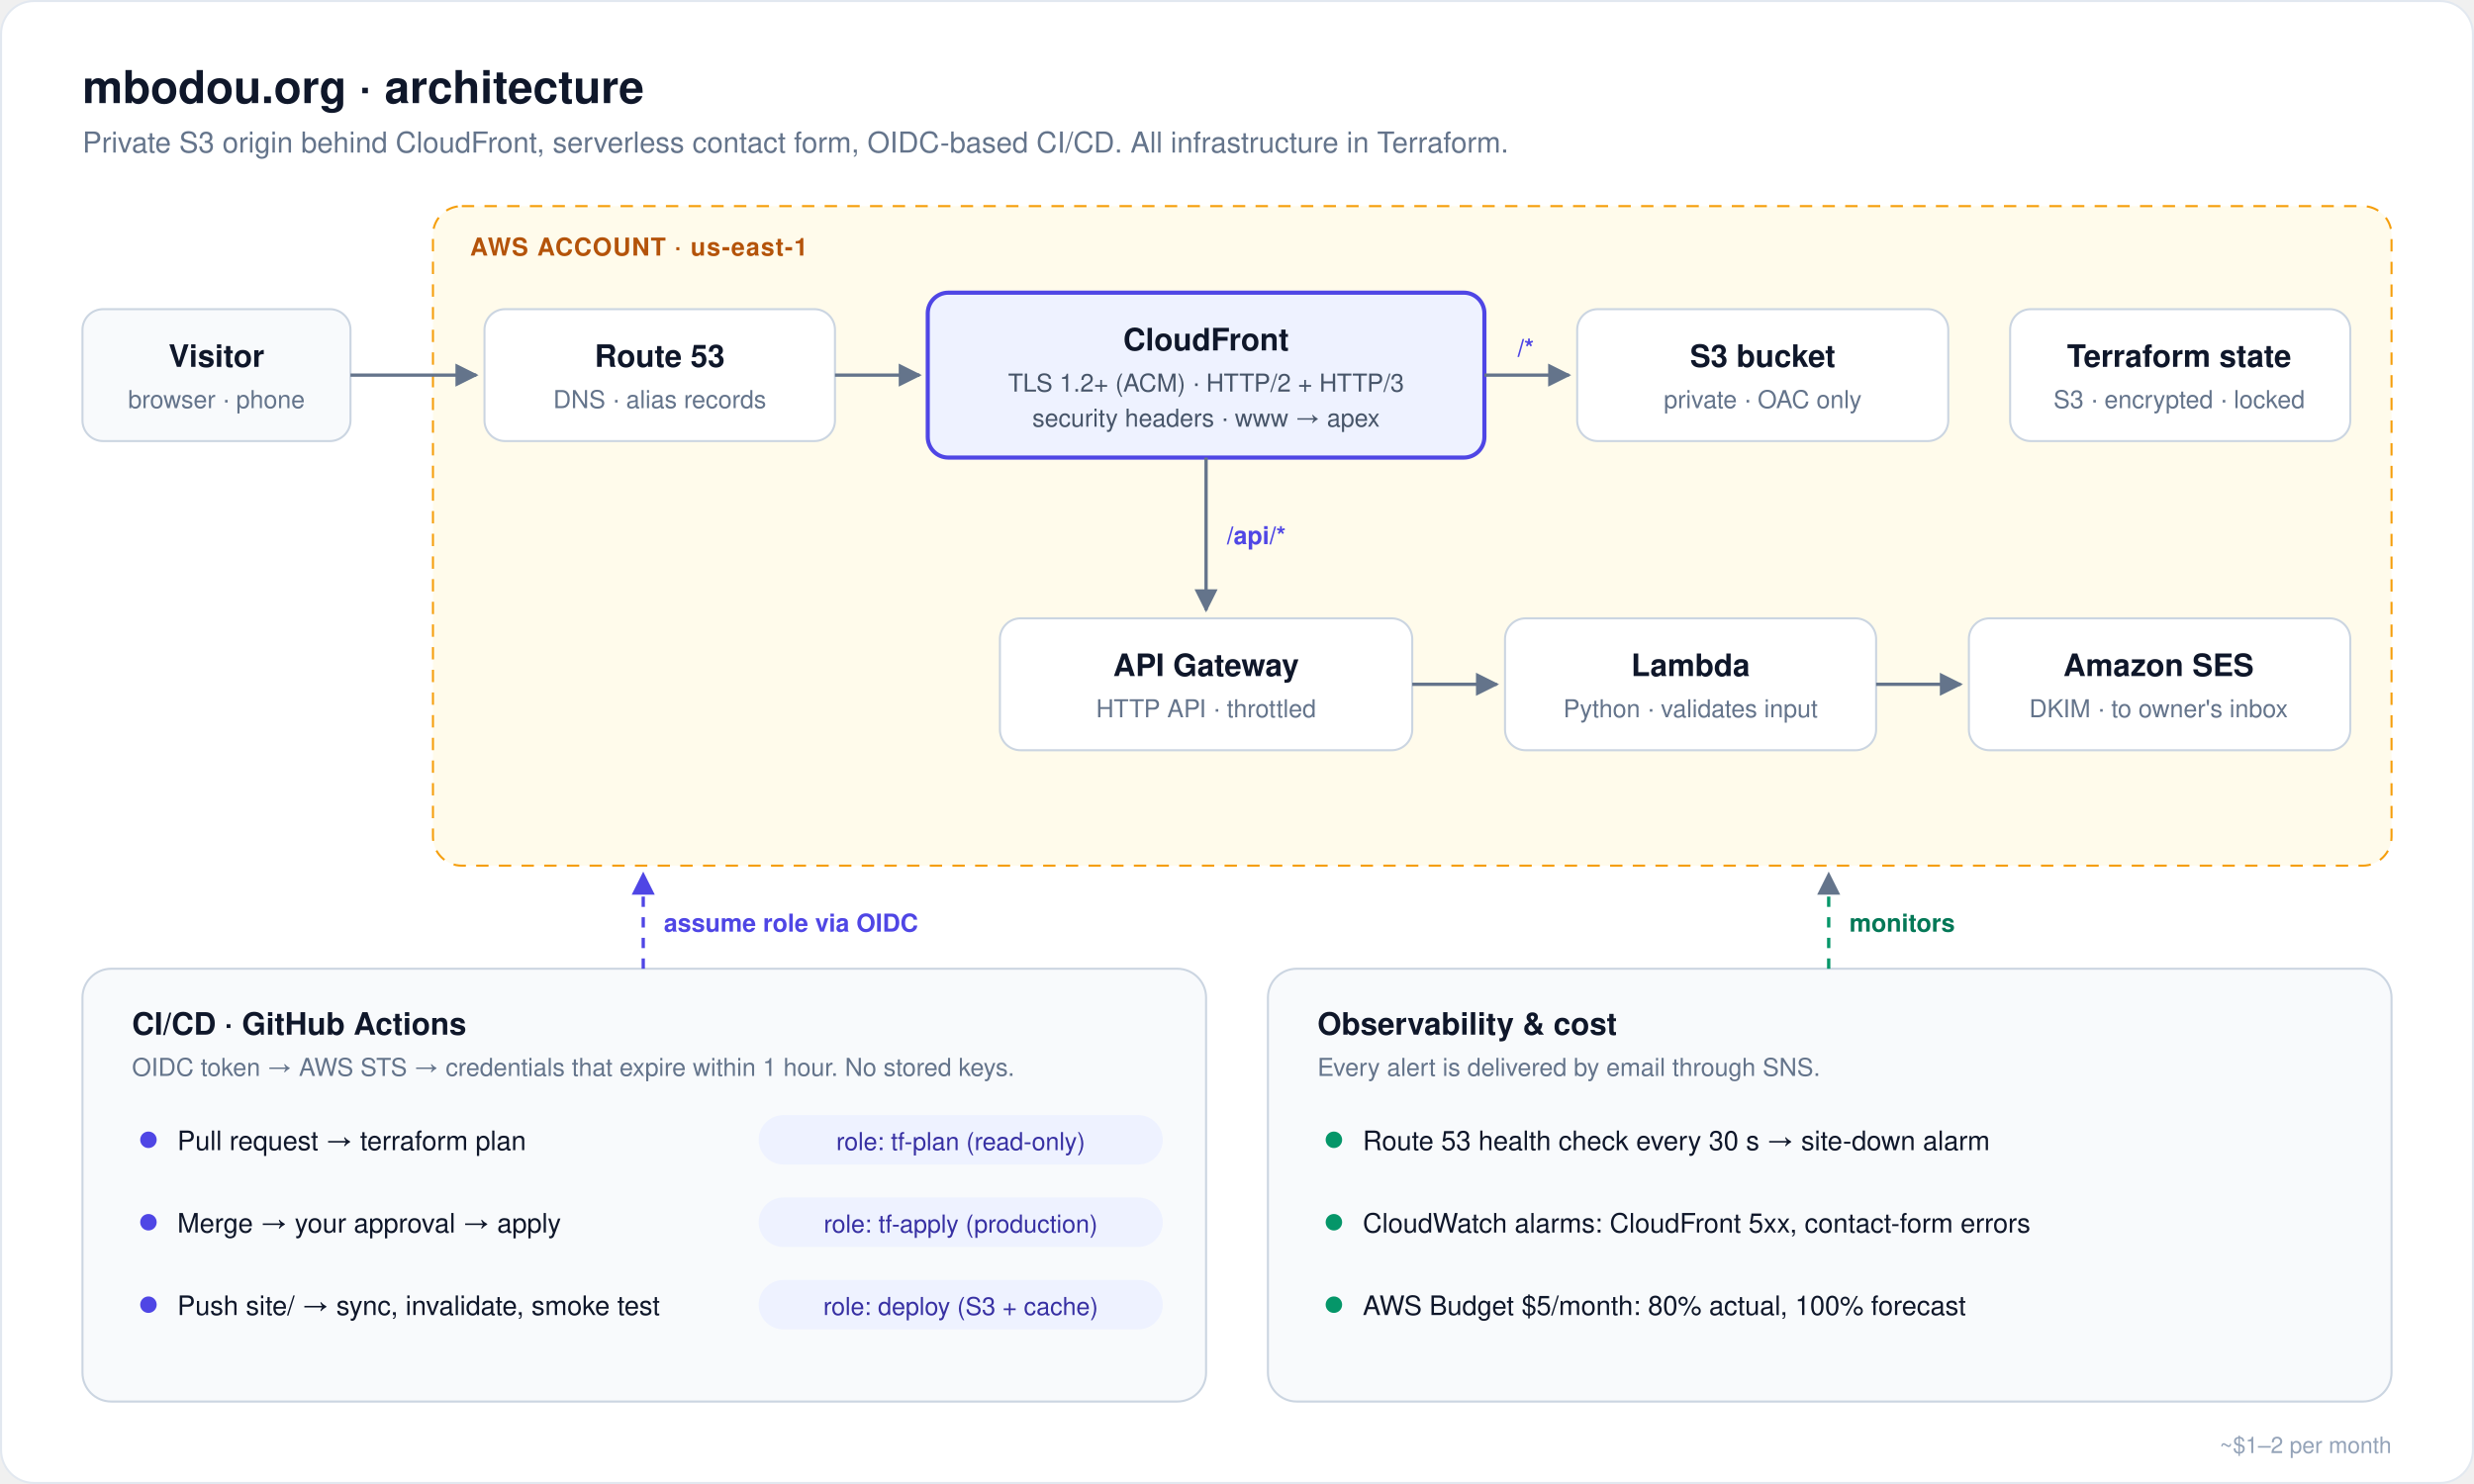
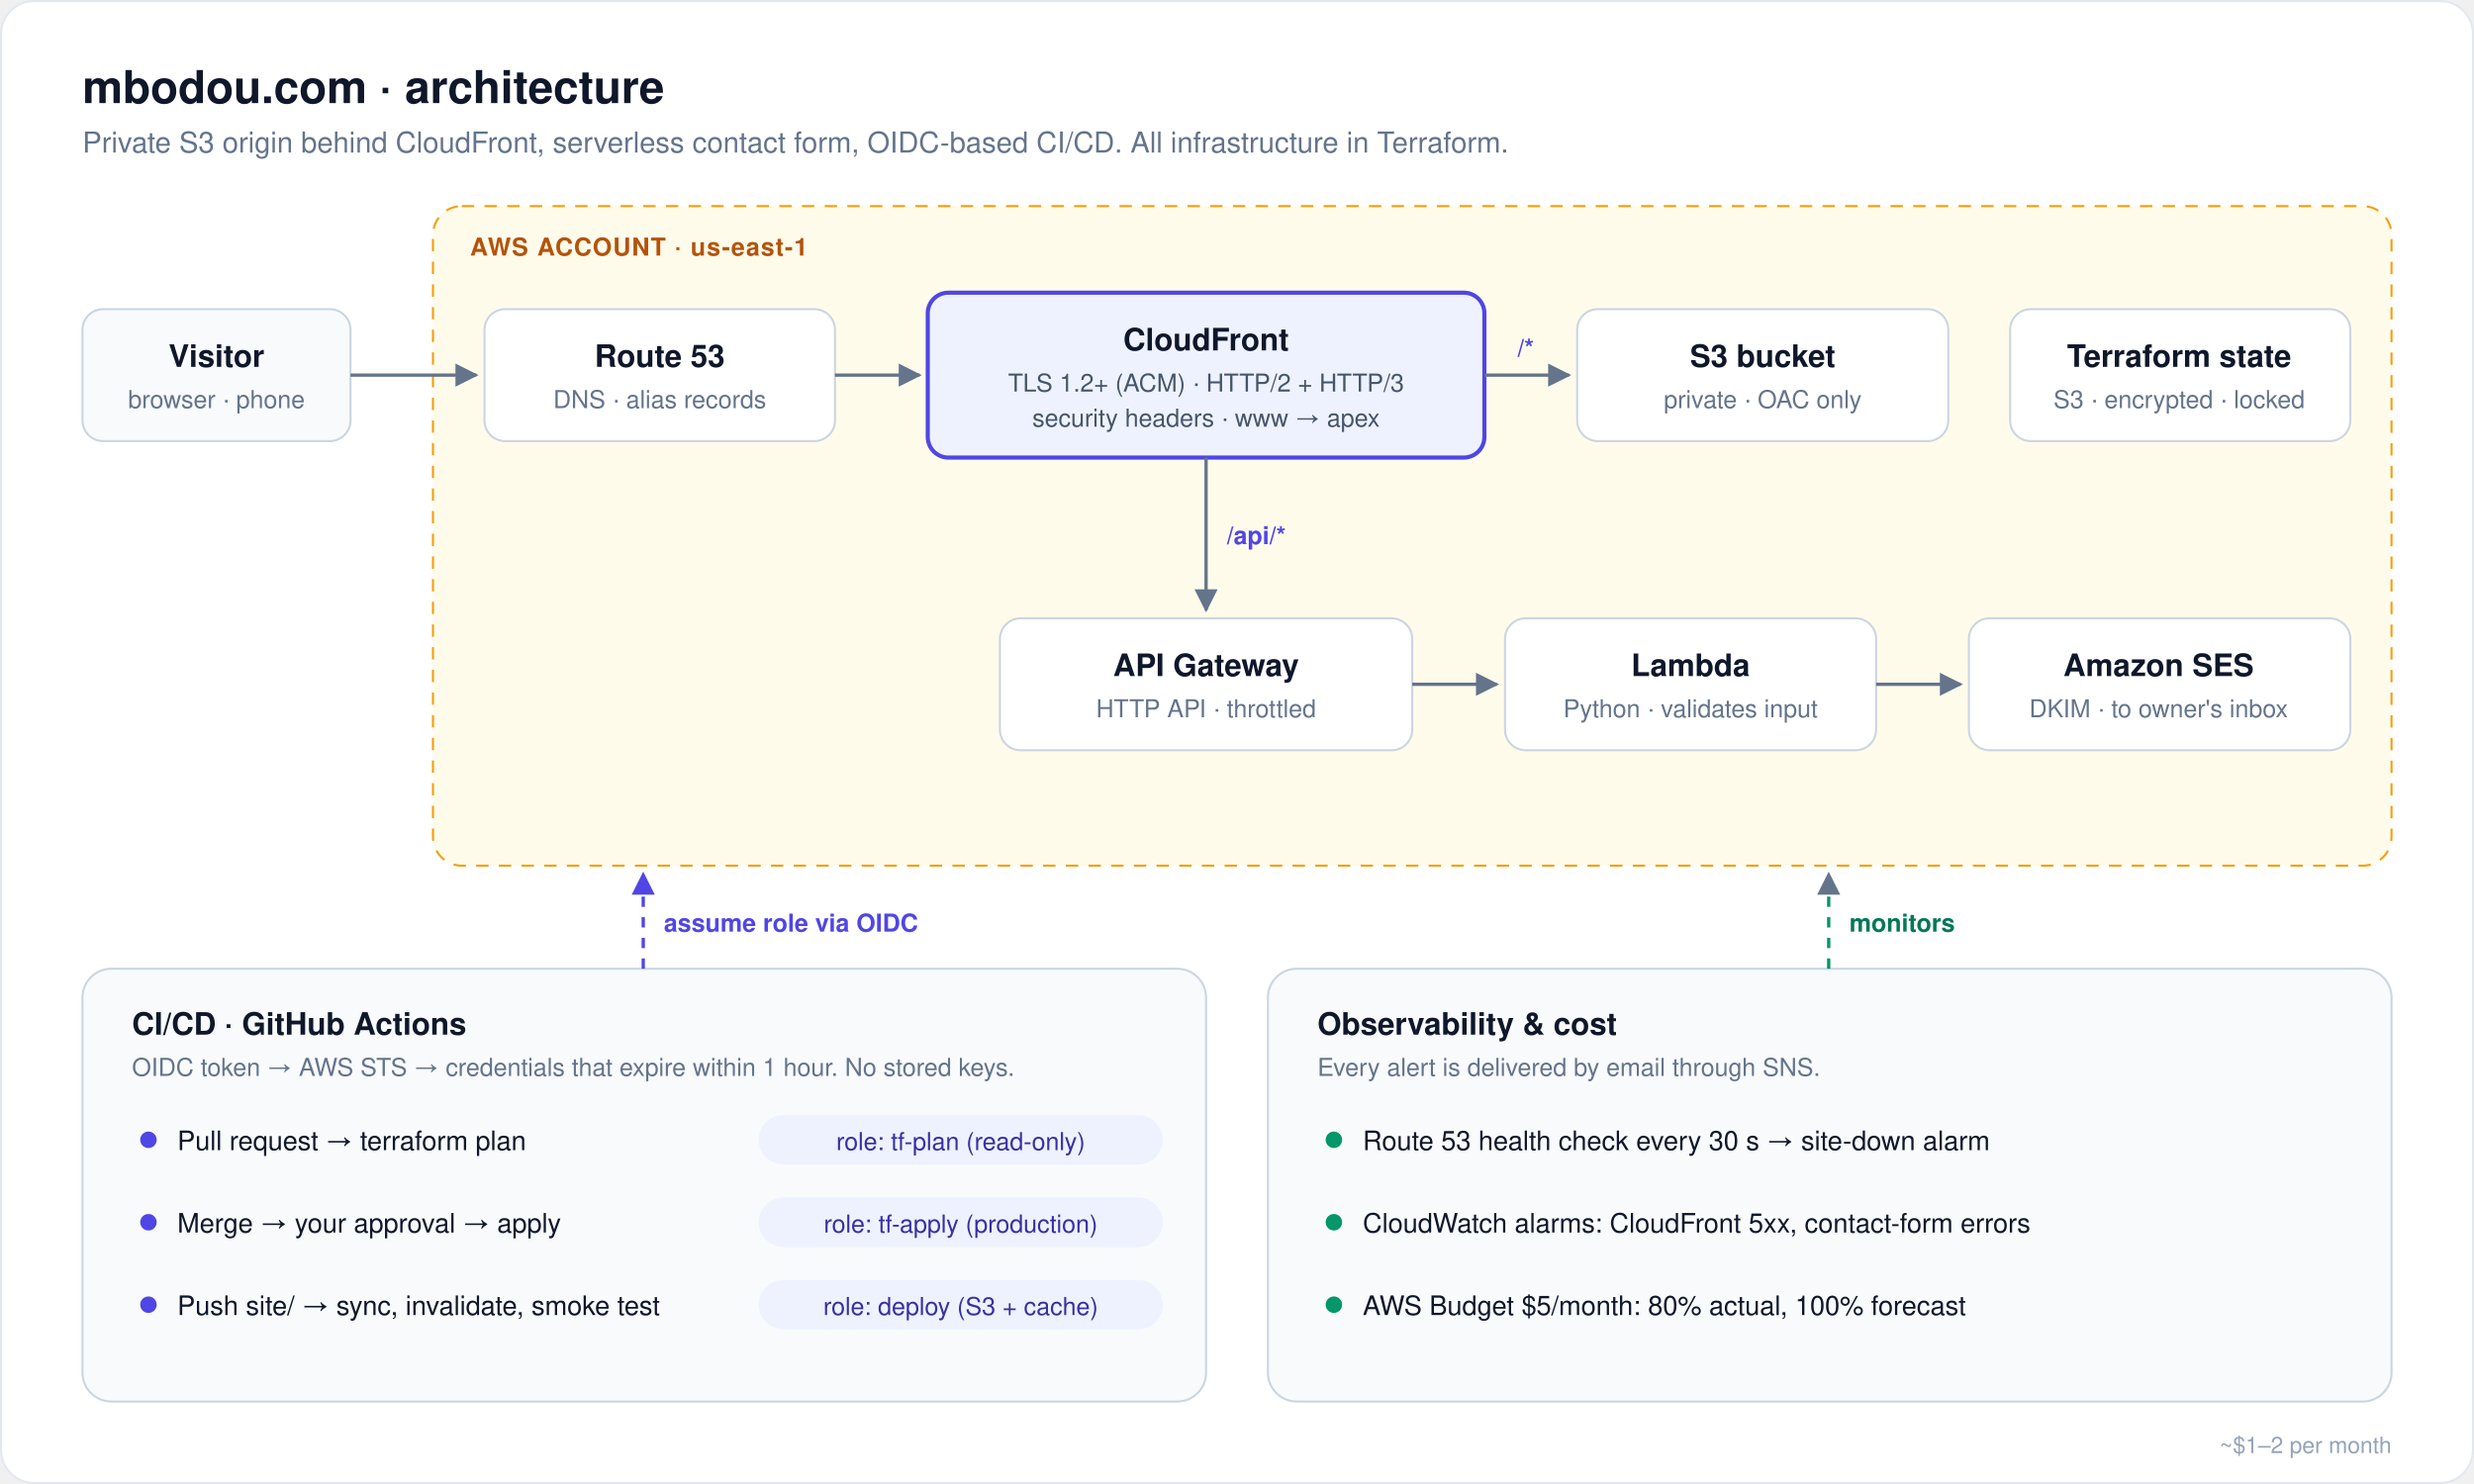
<svg xmlns="http://www.w3.org/2000/svg" viewBox="0 0 1200 720" width="1200" height="720" font-family="-apple-system, 'Segoe UI', Helvetica, Arial, sans-serif">
  <defs>
    <marker id="arrow" viewBox="0 0 10 10" refX="9" refY="5" markerWidth="7" markerHeight="7" orient="auto-start-reverse">
      <path d="M0 0L10 5L0 10z" fill="#64748B" />
    </marker>
    <marker id="arrow-accent" viewBox="0 0 10 10" refX="9" refY="5" markerWidth="7" markerHeight="7" orient="auto-start-reverse">
      <path d="M0 0L10 5L0 10z" fill="#4F46E5" />
    </marker>
  </defs>
  <rect x="0.5" y="0.5" width="1199" height="719" rx="16" fill="#FFFFFF" stroke="#E2E8F0" />
-   <text x="40" y="50" font-size="22" font-weight="700" fill="#0F172A">mbodou.org · architecture</text>
+   <text x="40" y="50" font-size="22" font-weight="700" fill="#0F172A">mbodou.com · architecture</text>
  <text x="40" y="74" font-size="14" fill="#64748B">Private S3 origin behind CloudFront, serverless contact form, OIDC-based CI/CD. All infrastructure in Terraform.</text>
  <rect x="210" y="100" width="950" height="320" rx="14" fill="#FFFBEB" stroke="#F59E0B" stroke-dasharray="6 5" />
  <text x="228" y="124" font-size="12" font-weight="600" fill="#B45309" letter-spacing="0.5">AWS ACCOUNT · us-east-1</text>
  <g>
    <rect x="40" y="150" width="130" height="64" rx="10" fill="#F8FAFC" stroke="#CBD5E1" />
    <text x="105" y="178" font-size="15" font-weight="700" fill="#0F172A" text-anchor="middle">Visitor</text>
    <text x="105" y="198" font-size="12" fill="#64748B" text-anchor="middle">browser · phone</text>
  </g>
  <g>
    <rect x="235" y="150" width="170" height="64" rx="10" fill="#FFFFFF" stroke="#CBD5E1" />
    <text x="320" y="178" font-size="15" font-weight="700" fill="#0F172A" text-anchor="middle">Route 53</text>
    <text x="320" y="198" font-size="12" fill="#64748B" text-anchor="middle">DNS · alias records</text>
  </g>
  <g>
    <rect x="450" y="142" width="270" height="80" rx="10" fill="#EEF2FF" stroke="#4F46E5" stroke-width="2" />
    <text x="585" y="170" font-size="15" font-weight="700" fill="#0F172A" text-anchor="middle">CloudFront</text>
    <text x="585" y="190" font-size="12" fill="#475569" text-anchor="middle">TLS 1.2+ (ACM) · HTTP/2 + HTTP/3</text>
    <text x="585" y="207" font-size="12" fill="#475569" text-anchor="middle">security headers · www → apex</text>
  </g>
  <g>
    <rect x="765" y="150" width="180" height="64" rx="10" fill="#FFFFFF" stroke="#CBD5E1" />
    <text x="855" y="178" font-size="15" font-weight="700" fill="#0F172A" text-anchor="middle">S3 bucket</text>
    <text x="855" y="198" font-size="12" fill="#64748B" text-anchor="middle">private · OAC only</text>
  </g>
  <g>
    <rect x="975" y="150" width="165" height="64" rx="10" fill="#FFFFFF" stroke="#CBD5E1" />
    <text x="1057" y="178" font-size="15" font-weight="700" fill="#0F172A" text-anchor="middle">Terraform state</text>
    <text x="1057" y="198" font-size="12" fill="#64748B" text-anchor="middle">S3 · encrypted · locked</text>
  </g>
  <g>
    <rect x="485" y="300" width="200" height="64" rx="10" fill="#FFFFFF" stroke="#CBD5E1" />
    <text x="585" y="328" font-size="15" font-weight="700" fill="#0F172A" text-anchor="middle">API Gateway</text>
    <text x="585" y="348" font-size="12" fill="#64748B" text-anchor="middle">HTTP API · throttled</text>
  </g>
  <g>
    <rect x="730" y="300" width="180" height="64" rx="10" fill="#FFFFFF" stroke="#CBD5E1" />
    <text x="820" y="328" font-size="15" font-weight="700" fill="#0F172A" text-anchor="middle">Lambda</text>
    <text x="820" y="348" font-size="12" fill="#64748B" text-anchor="middle">Python · validates input</text>
  </g>
  <g>
    <rect x="955" y="300" width="185" height="64" rx="10" fill="#FFFFFF" stroke="#CBD5E1" />
    <text x="1047" y="328" font-size="15" font-weight="700" fill="#0F172A" text-anchor="middle">Amazon SES</text>
    <text x="1047" y="348" font-size="12" fill="#64748B" text-anchor="middle">DKIM · to owner's inbox</text>
  </g>
  <g fill="none" stroke="#64748B" stroke-width="1.6">
    <path d="M170 182H231" marker-end="url(#arrow)" />
    <path d="M405 182H446" marker-end="url(#arrow)" />
    <path d="M720 182H761" marker-end="url(#arrow)" />
    <path d="M585 222V296" marker-end="url(#arrow)" />
    <path d="M685 332H726" marker-end="url(#arrow)" />
    <path d="M910 332H951" marker-end="url(#arrow)" />
  </g>
  <text x="595" y="264" font-size="12" font-weight="600" fill="#4F46E5">/api/*</text>
  <text x="740" y="173" font-size="12" font-weight="600" fill="#4F46E5" text-anchor="middle">/*</text>
  <rect x="40" y="470" width="545" height="210" rx="14" fill="#F8FAFC" stroke="#CBD5E1" />
  <text x="64" y="502" font-size="15" font-weight="700" fill="#0F172A">CI/CD · GitHub Actions</text>
  <text x="64" y="522" font-size="12" fill="#64748B">OIDC token → AWS STS → credentials that expire within 1 hour. No stored keys.</text>
  <g font-size="13" fill="#0F172A">
    <circle cx="72" cy="553" r="4" fill="#4F46E5" />
    <text x="86" y="558">Pull request → terraform plan</text>
    <rect x="368" y="541" width="196" height="24" rx="12" fill="#EEF2FF" />
    <text x="466" y="558" text-anchor="middle" font-size="12" fill="#3730A3">role: tf-plan (read-only)</text>
    <circle cx="72" cy="593" r="4" fill="#4F46E5" />
    <text x="86" y="598">Merge → your approval → apply</text>
    <rect x="368" y="581" width="196" height="24" rx="12" fill="#EEF2FF" />
    <text x="466" y="598" text-anchor="middle" font-size="12" fill="#3730A3">role: tf-apply (production)</text>
    <circle cx="72" cy="633" r="4" fill="#4F46E5" />
    <text x="86" y="638">Push site/ → sync, invalidate, smoke test</text>
    <rect x="368" y="621" width="196" height="24" rx="12" fill="#EEF2FF" />
    <text x="466" y="638" text-anchor="middle" font-size="12" fill="#3730A3">role: deploy (S3 + cache)</text>
  </g>
  <rect x="615" y="470" width="545" height="210" rx="14" fill="#F8FAFC" stroke="#CBD5E1" />
  <text x="639" y="502" font-size="15" font-weight="700" fill="#0F172A">Observability &amp; cost</text>
  <text x="639" y="522" font-size="12" fill="#64748B">Every alert is delivered by email through SNS.</text>
  <g font-size="13" fill="#0F172A">
    <circle cx="647" cy="553" r="4" fill="#059669" />
    <text x="661" y="558">Route 53 health check every 30 s → site-down alarm</text>
    <circle cx="647" cy="593" r="4" fill="#059669" />
    <text x="661" y="598">CloudWatch alarms: CloudFront 5xx, contact-form errors</text>
    <circle cx="647" cy="633" r="4" fill="#059669" />
    <text x="661" y="638">AWS Budget $5/month: 80% actual, 100% forecast</text>
  </g>
  <g fill="none" stroke-width="1.6" stroke-dasharray="5 5">
    <path d="M312 470V424" stroke="#4F46E5" marker-end="url(#arrow-accent)" />
    <path d="M887 470V424" stroke="#059669" marker-end="url(#arrow)" />
  </g>
  <text x="322" y="452" font-size="12" font-weight="600" fill="#4F46E5">assume role via OIDC</text>
  <text x="897" y="452" font-size="12" font-weight="600" fill="#047857">monitors</text>
  <text x="1160" y="705" font-size="11" fill="#94A3B8" text-anchor="end">~$1–2 per month</text>
</svg>
